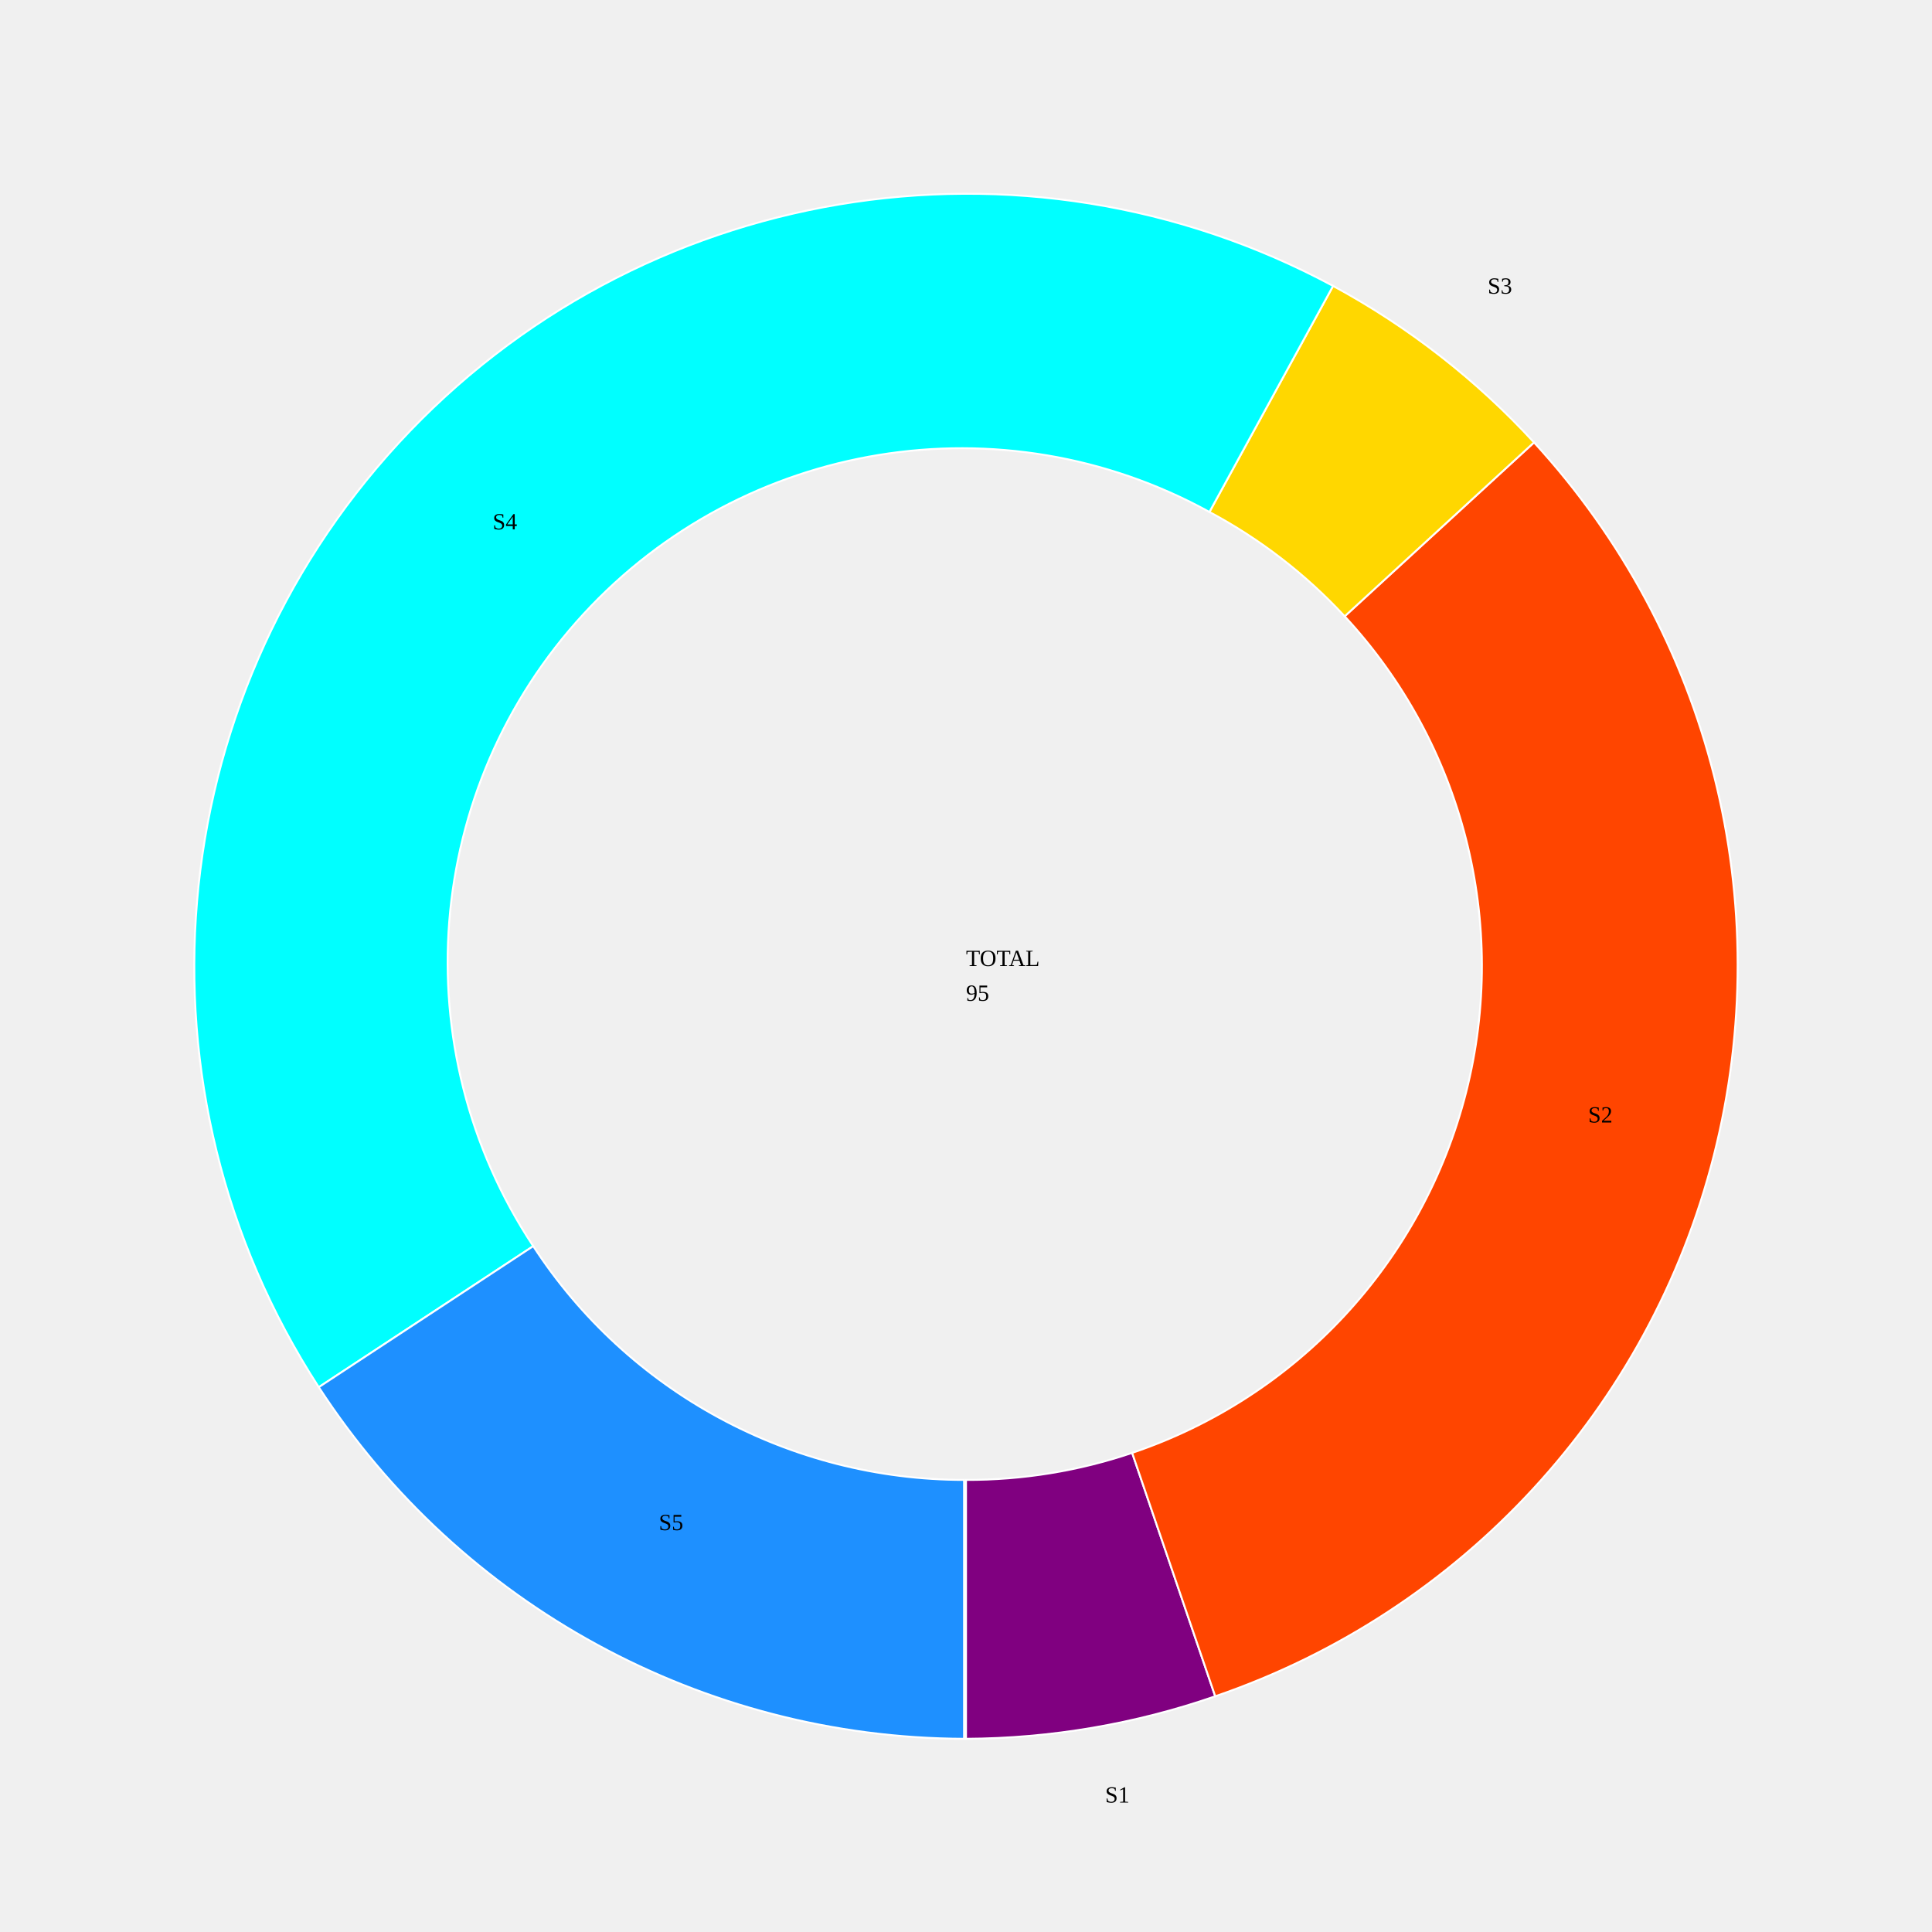
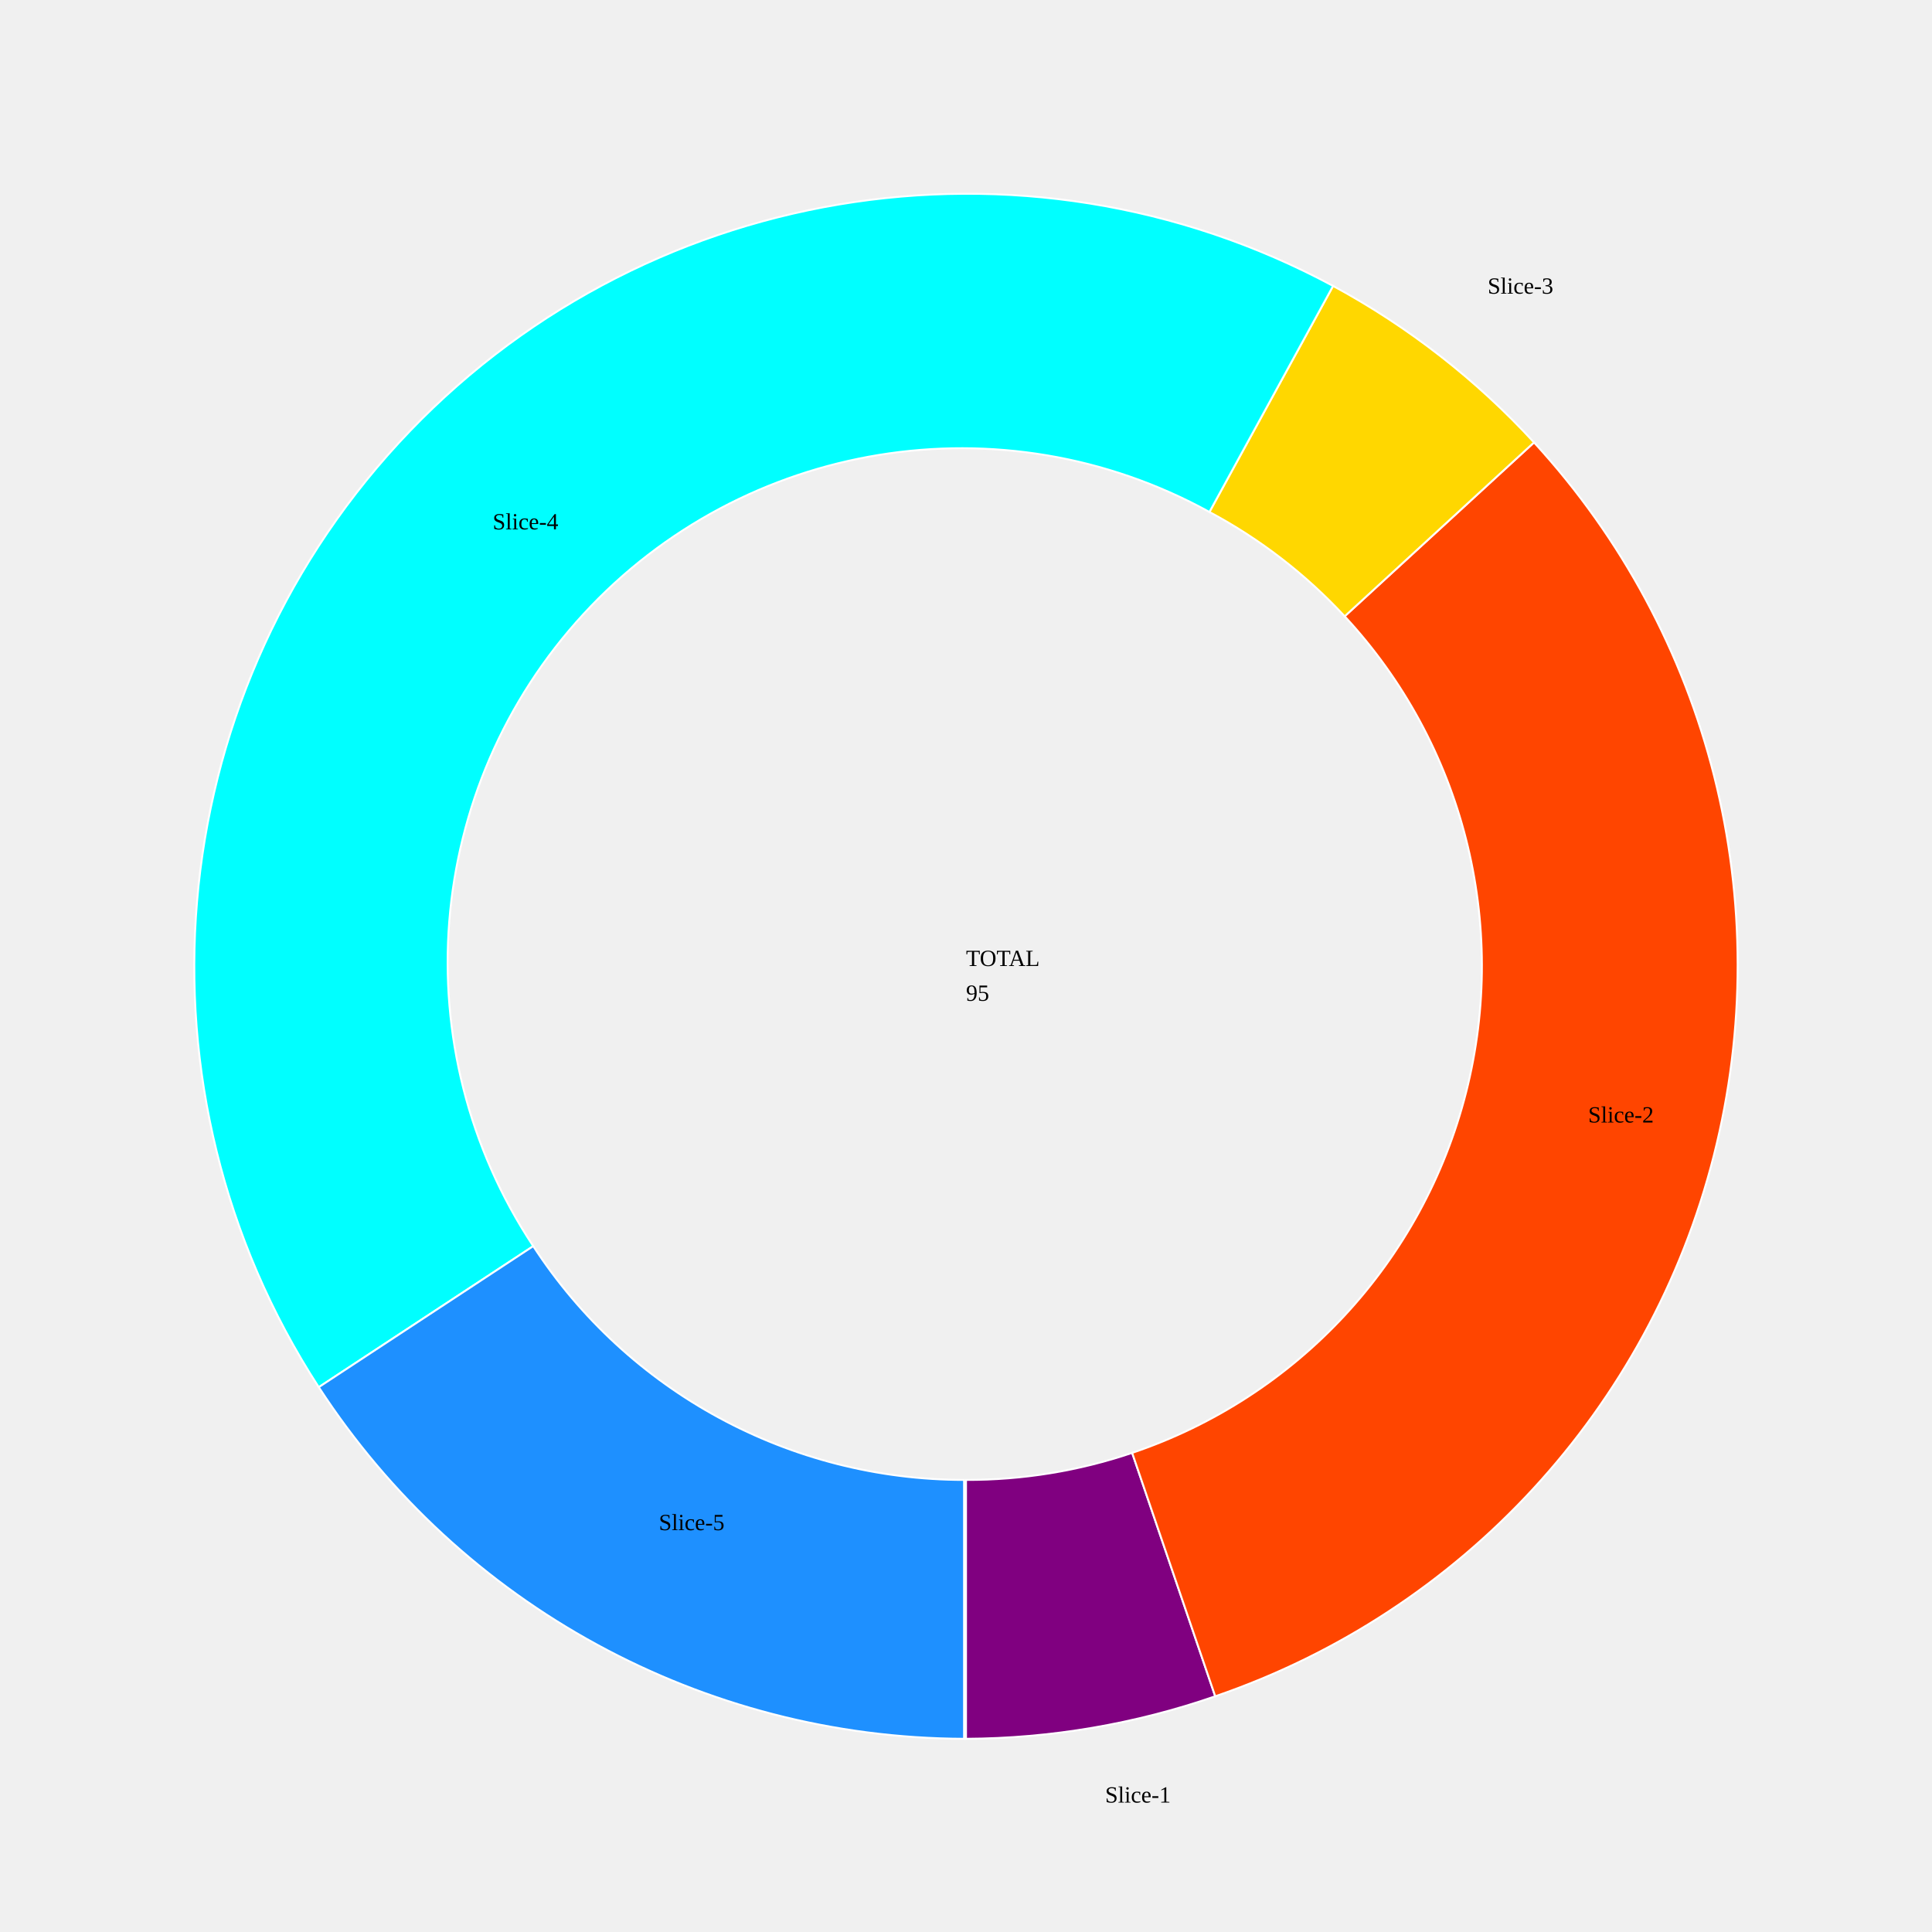
<svg xmlns="http://www.w3.org/2000/svg" viewBox="0 0 1000 1000">
  <text>
    <tspan x="500" y="500">TOTAL</tspan>
    <tspan x="500" y="500" dy="1.5em">95</tspan>
  </text>
  <path fill="Purple" stroke="White" d="M 500 766  L 500 900 A 400 400 0 0 0 629 878 L 586 752 A 266 266 0 0 1 500 766 Z">
		</path>
-   <text x="572" y="933">S1</text>
+   <text x="572" y="933">Slice-1</text>
  <path fill="OrangeRed" stroke="White" d="M 586 752  L 629 878 A 400 400 0 0 0 794 229 L 696 319 A 266 266 0 0 1 586 752 Z">
		</path>
-   <text x="822" y="581">S2</text>
+   <text x="822" y="581">Slice-2</text>
  <path fill="Gold" stroke="White" d="M 696 319  L 794 229 A 400 400 0 0 0 690 148 L 626 265 A 266 266 0 0 1 696 319 Z">
		</path>
-   <text x="770" y="152">S3</text>
+   <text x="770" y="152">Slice-3</text>
  <path fill="Aqua" stroke="White" d="M 626 265  L 690 148 A 400 400 0 0 0 165 718 L 276 645 A 266 266 0 0 1 626 265 Z">
		</path>
-   <text x="255" y="274">S4</text>
+   <text x="255" y="274">Slice-4</text>
  <path fill="DodgerBlue" stroke="White" d="M 276 645  L 165 718 A 400 400 0 0 0 499 900 L 499 766 A 266 266 0 0 1 276 645 Z">
		</path>
-   <text x="341" y="792">S5</text>
+   <text x="341" y="792">Slice-5</text>
</svg>
